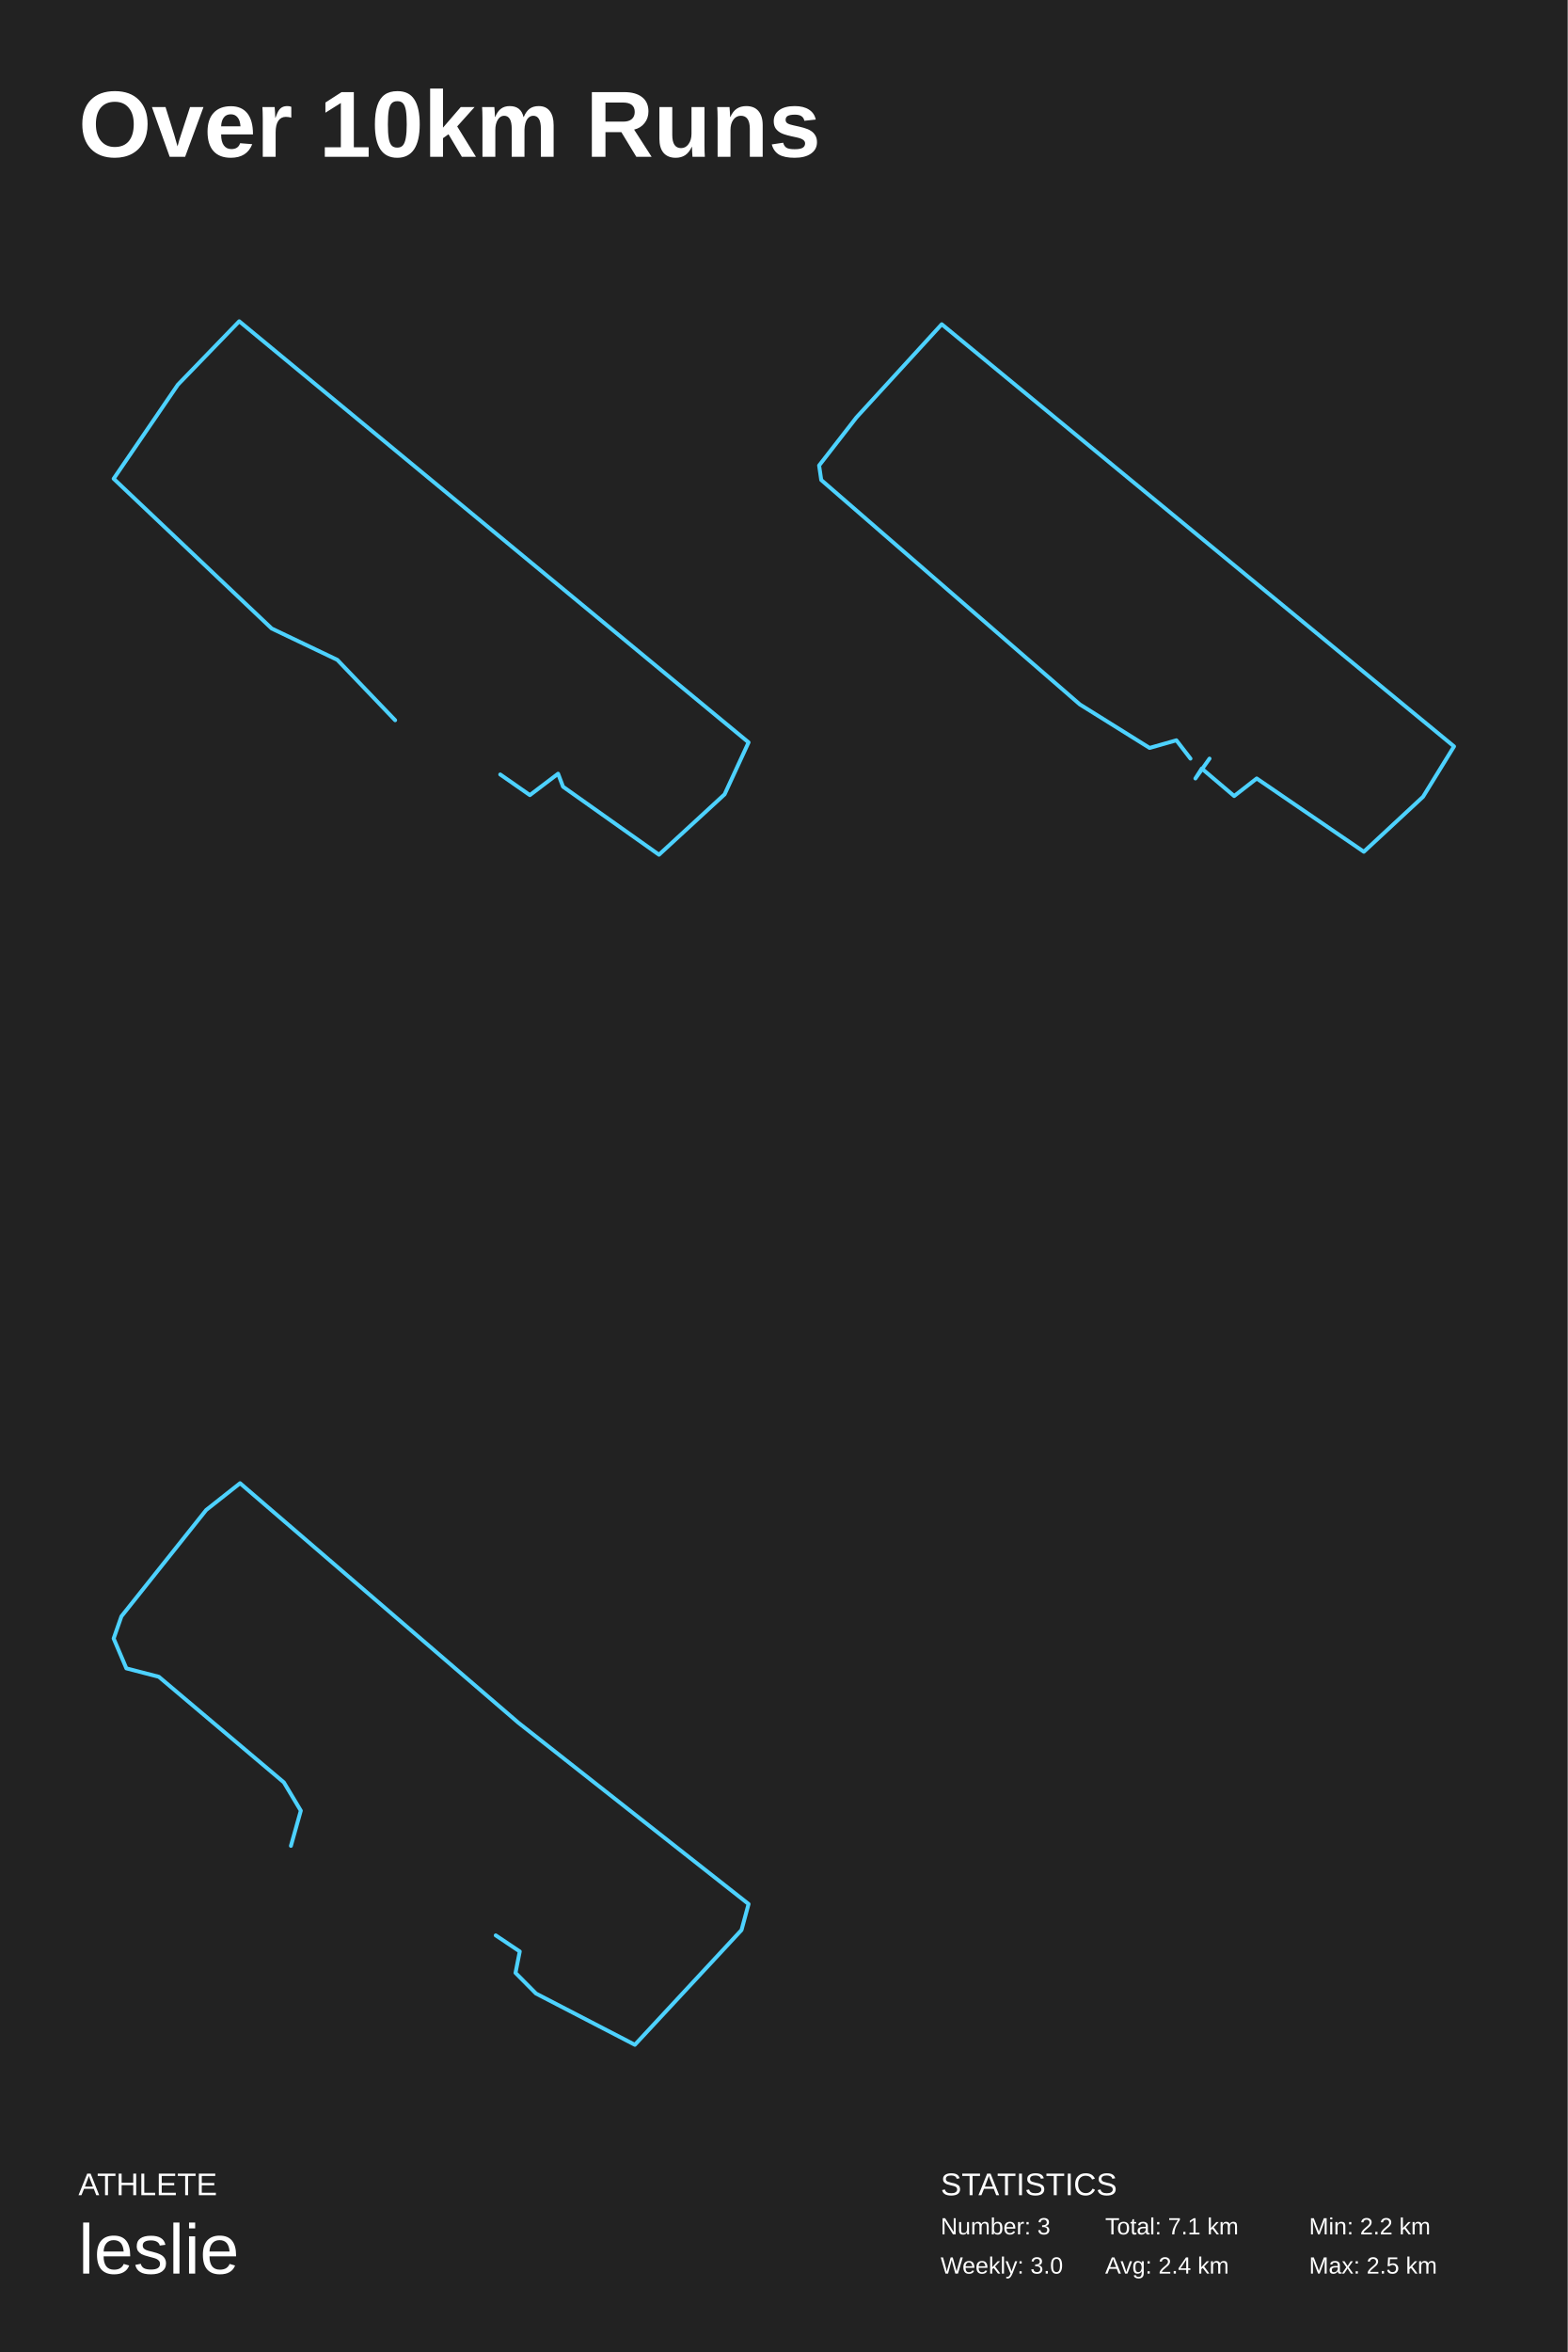
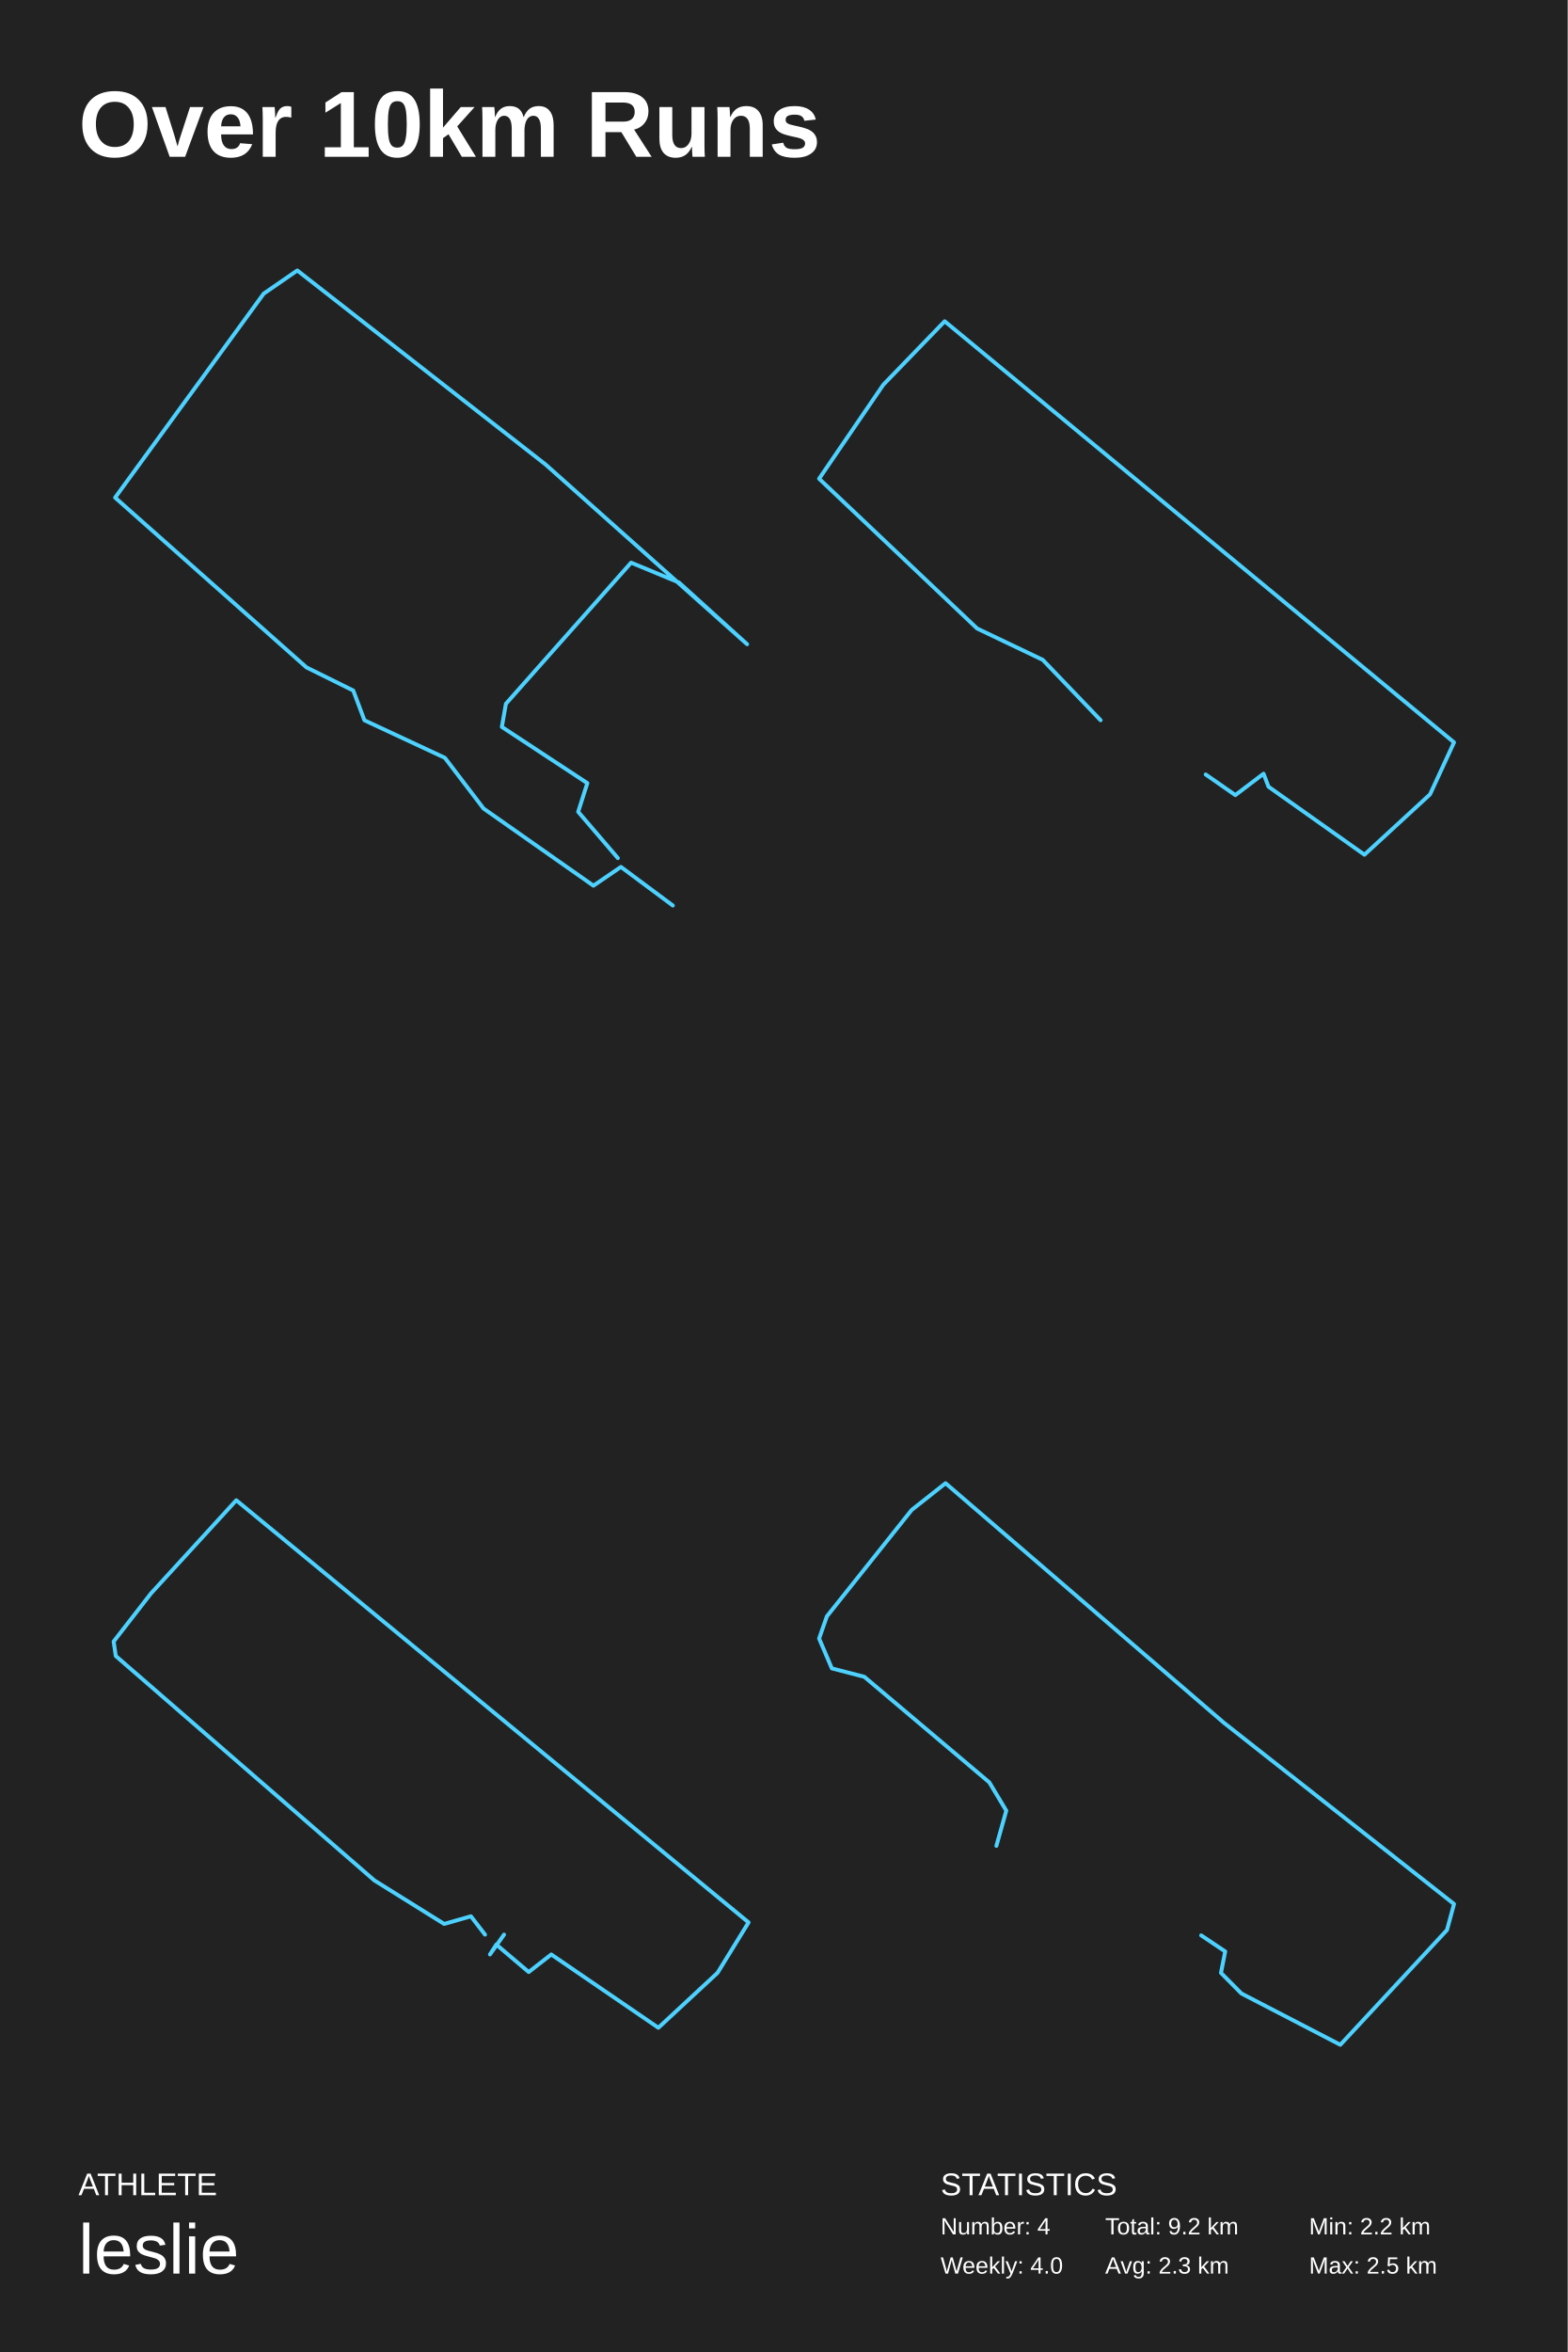
<svg xmlns="http://www.w3.org/2000/svg" baseProfile="full" height="300mm" version="1.1" viewBox="0,0,200,300" width="200mm">
  <defs />
  <rect fill="#222222" height="300" width="200" x="0" y="0" />
  <text fill="#FFFFFF" style="font-size:12px; font-family:Arial; font-weight:bold;" x="10" y="20">Over 10km Runs</text>
  <text fill="#FFFFFF" style="font-size:4px; font-family:Arial" x="10" y="280">ATHLETE</text>
  <text fill="#FFFFFF" style="font-size:9px; font-family:Arial" x="10" y="290">leslie</text>
  <text fill="#FFFFFF" style="font-size:4px; font-family:Arial" x="120" y="280">STATISTICS</text>
-   <text fill="#FFFFFF" style="font-size:3px; font-family:Arial" x="120" y="285">Number: 3</text>
-   <text fill="#FFFFFF" style="font-size:3px; font-family:Arial" x="120" y="290">Weekly: 3.0</text>
-   <text fill="#FFFFFF" style="font-size:3px; font-family:Arial" x="141" y="285">Total: 7.1 km</text>
-   <text fill="#FFFFFF" style="font-size:3px; font-family:Arial" x="141" y="290">Avg: 2.4 km</text>
+   <text fill="#FFFFFF" style="font-size:3px; font-family:Arial" x="120" y="285">Number: 4</text>
+   <text fill="#FFFFFF" style="font-size:3px; font-family:Arial" x="120" y="290">Weekly: 4.0</text>
+   <text fill="#FFFFFF" style="font-size:3px; font-family:Arial" x="141" y="285">Total: 9.2 km</text>
+   <text fill="#FFFFFF" style="font-size:3px; font-family:Arial" x="141" y="290">Avg: 2.3 km</text>
  <text fill="#FFFFFF" style="font-size:3px; font-family:Arial" x="167" y="285">Min: 2.2 km</text>
  <text fill="#FFFFFF" style="font-size:3px; font-family:Arial" x="167" y="290">Max: 2.5 km</text>
-   <polyline fill="none" points="50.41,91.864 43.03,84.163 34.66,80.167 14.5,61.061 22.69,49.071 30.52,40.98 95.5,94.691 92.44,101.319 84.07,109.02 71.83,100.345 71.2,98.687 67.6,101.417 63.82,98.785" stroke="#4dd2ff" stroke-linecap="round" stroke-linejoin="round" stroke-width="0.5" />
-   <polyline fill="none" points="151.877,96.762 150.079,94.426 146.663,95.399 137.763,89.849 104.77,61.222 104.5,59.372 109.265,53.238 120.143,41.359 185.5,95.205 181.544,101.631 173.993,108.641 160.328,99.294 157.451,101.534 153.316,98.028 152.507,99.294 154.305,96.762" stroke="#4dd2ff" stroke-linecap="round" stroke-linejoin="round" stroke-width="0.5" />
-   <polyline fill="none" points="37.115,235.442 38.377,230.953 36.214,227.343 20.266,213.876 16.122,212.802 14.5,208.996 15.491,206.166 26.303,192.601 30.628,189.186 66.127,219.731 95.5,242.859 94.599,246.177 80.994,260.814 68.38,254.276 65.767,251.641 66.308,248.909 63.244,246.86" stroke="#4dd2ff" stroke-linecap="round" stroke-linejoin="round" stroke-width="0.5" />
+   <polyline fill="none" points="85.836,115.5 79.214,110.578 75.709,112.969 61.687,103.125 56.753,96.657 46.496,91.875 45.068,88.079 39.095,85.125 14.686,63.469 33.642,37.453 37.927,34.5 69.607,59.25 95.314,82.172 86.615,74.297 80.513,71.766 64.543,89.766 64.024,92.719 74.93,99.891 73.761,103.547 78.825,109.453" stroke="#4dd2ff" stroke-linecap="round" stroke-linejoin="round" stroke-width="0.5" />
+   <polyline fill="none" points="140.41,91.864 133.03,84.163 124.66,80.167 104.5,61.061 112.69,49.071 120.52,40.98 185.5,94.691 182.44,101.319 174.07,109.02 161.83,100.345 161.2,98.687 157.6,101.417 153.82,98.785" stroke="#4dd2ff" stroke-linecap="round" stroke-linejoin="round" stroke-width="0.5" />
+   <polyline fill="none" points="61.877,246.762 60.079,244.426 56.663,245.399 47.763,239.849 14.77,211.222 14.5,209.372 19.265,203.238 30.143,191.359 95.5,245.205 91.544,251.631 83.993,258.641 70.328,249.294 67.451,251.534 63.316,248.028 62.507,249.294 64.305,246.762" stroke="#4dd2ff" stroke-linecap="round" stroke-linejoin="round" stroke-width="0.5" />
+   <polyline fill="none" points="127.115,235.442 128.377,230.953 126.214,227.343 110.266,213.876 106.122,212.802 104.5,208.996 105.491,206.166 116.303,192.601 120.628,189.186 156.127,219.731 185.5,242.859 184.599,246.177 170.994,260.814 158.38,254.276 155.767,251.641 156.308,248.909 153.244,246.86" stroke="#4dd2ff" stroke-linecap="round" stroke-linejoin="round" stroke-width="0.5" />
</svg>
